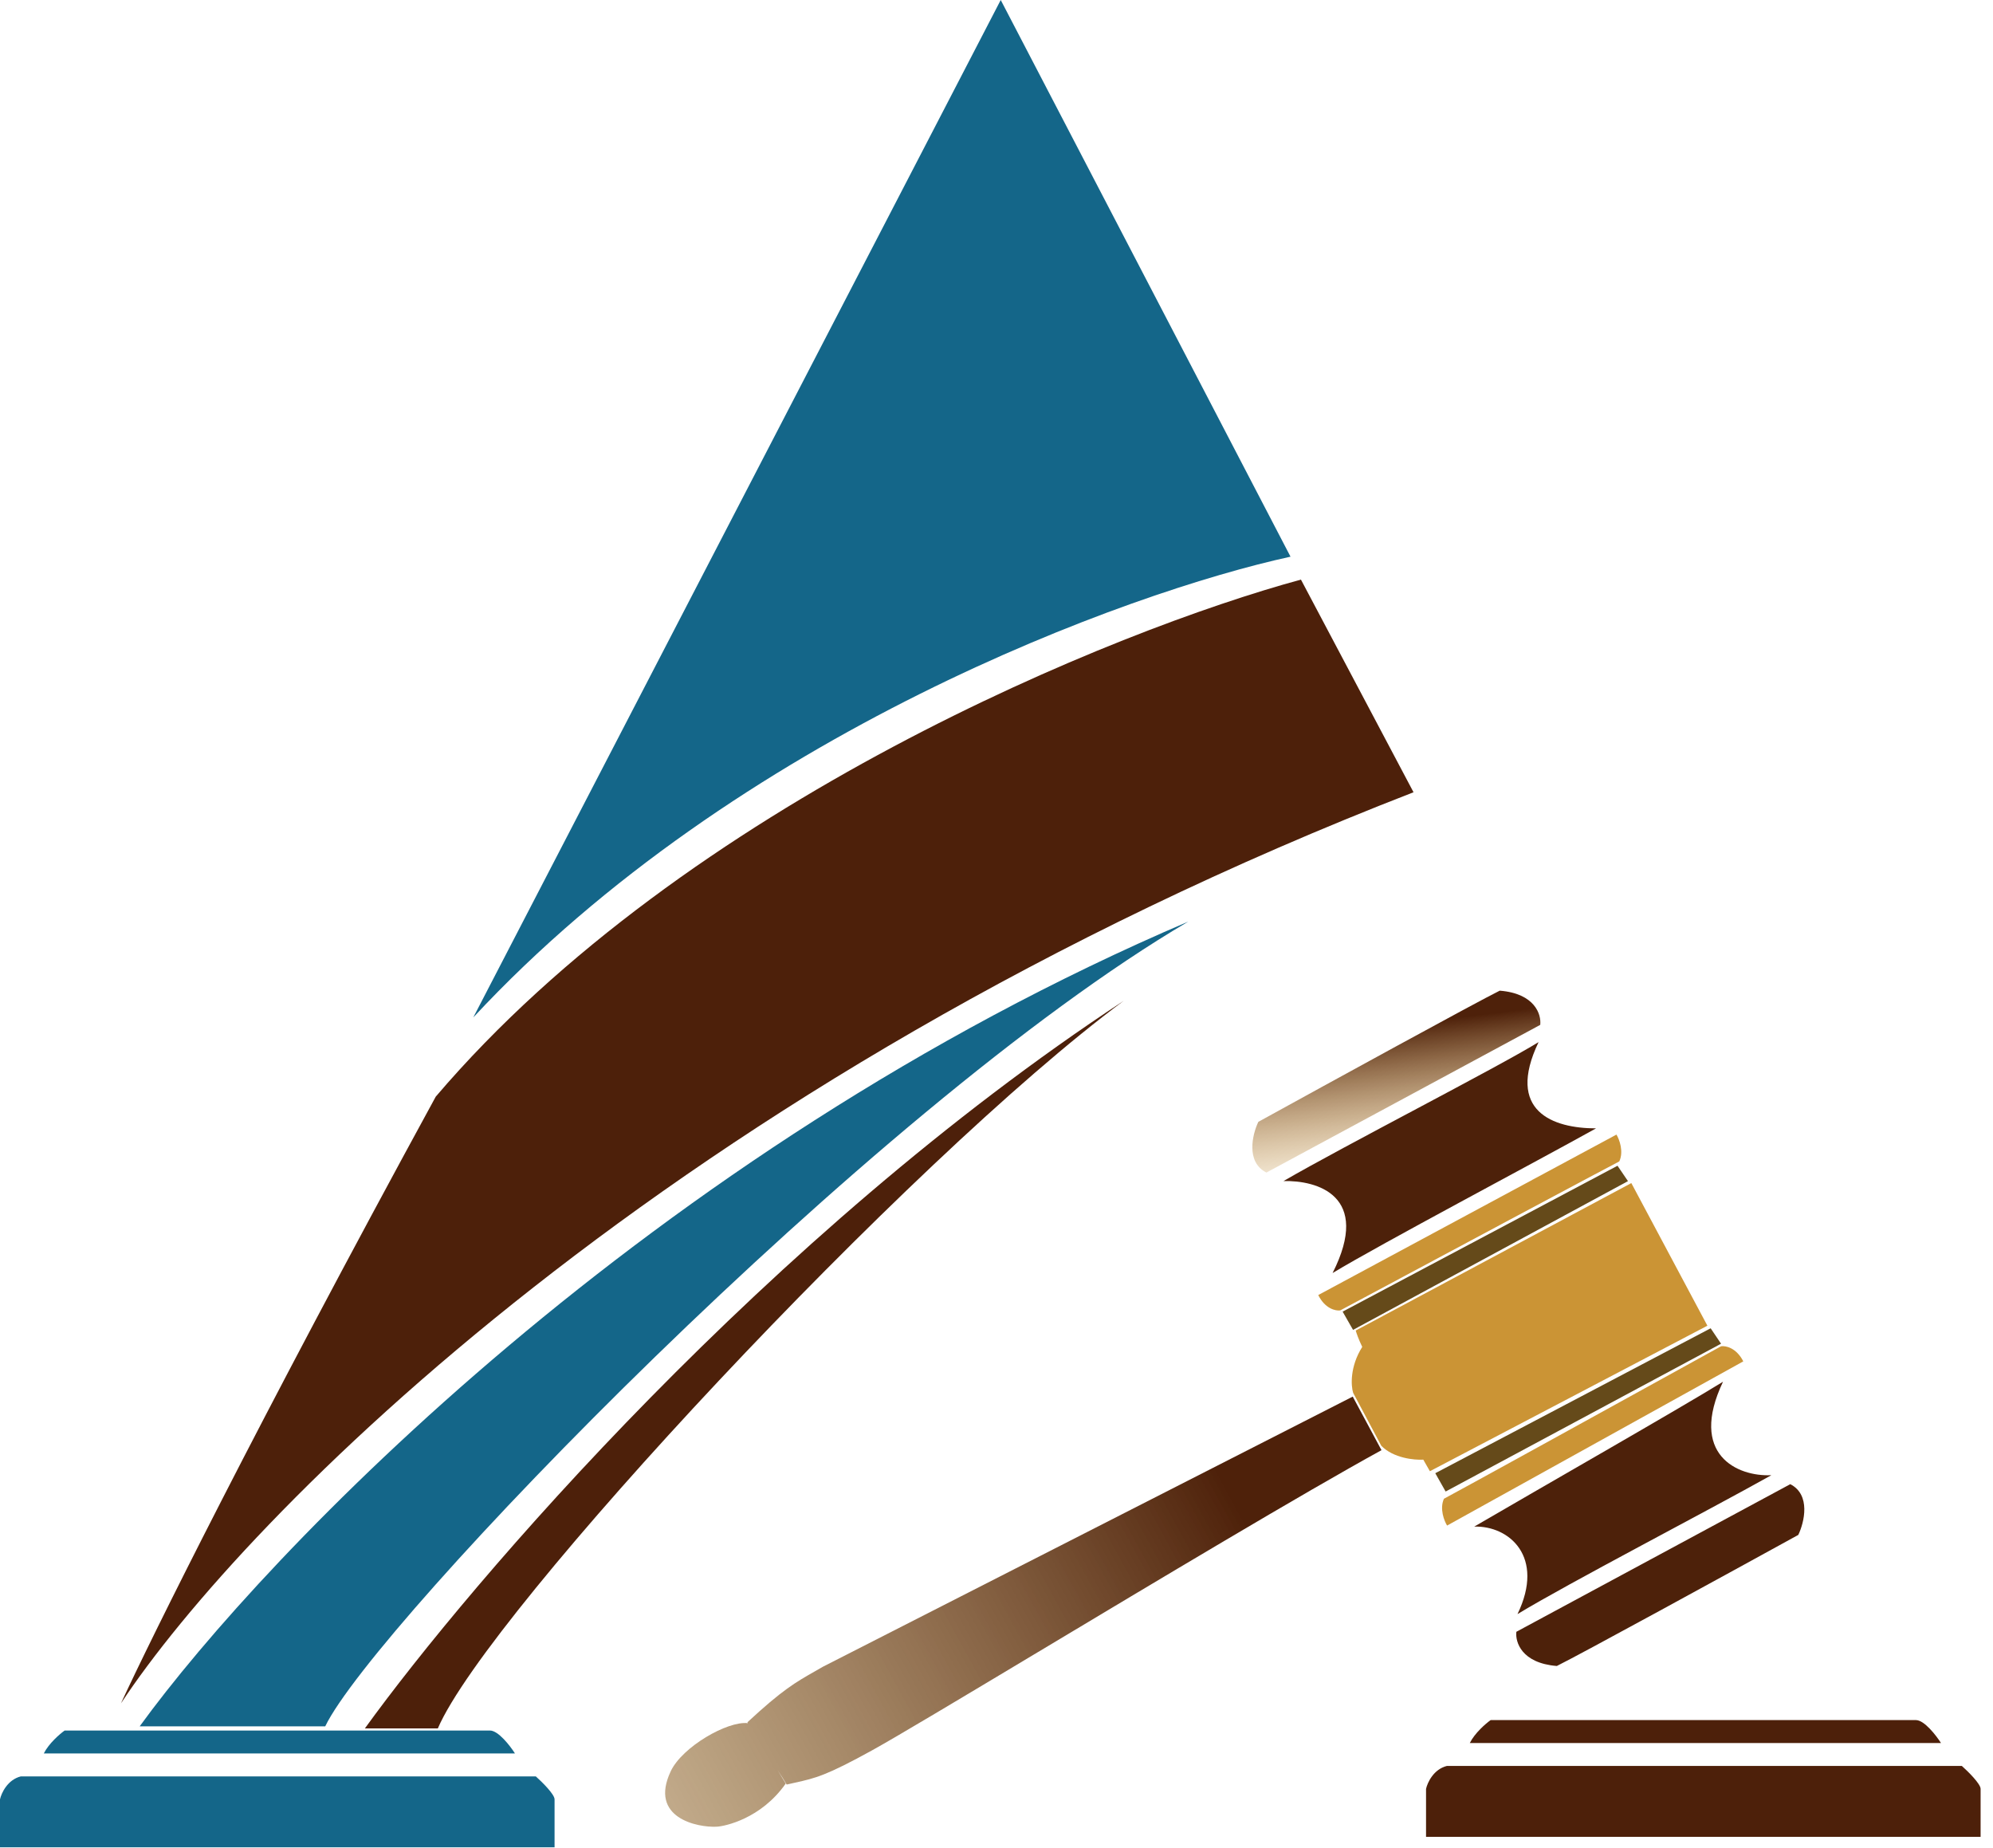
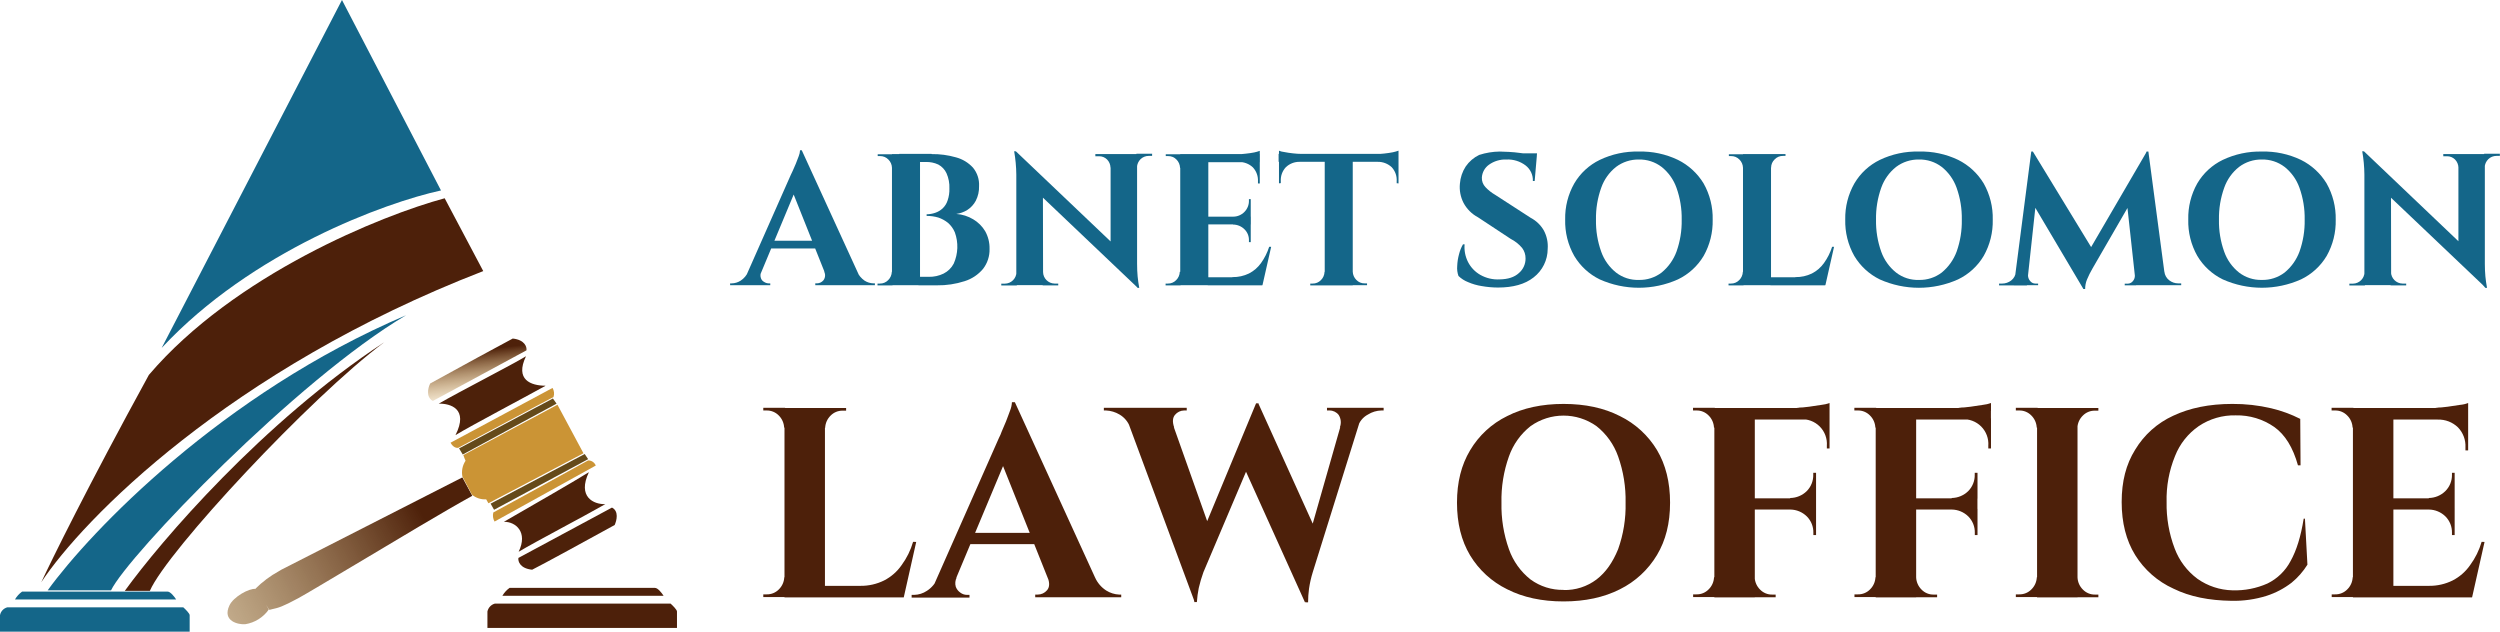
- <svg xmlns="http://www.w3.org/2000/svg" width="82" height="76" viewBox="0 0 82 76" fill="none">
-   <path d="M1.802 72.141C2.008 71.729 2.459 71.34 2.66 71.197H20.158C20.502 71.197 20.988 71.826 21.188 72.141H1.802Z" fill="#146689" />
-   <path d="M0 74.028V76.001H22.817V74.028C22.817 73.822 22.302 73.313 22.045 73.084H0.858C0.309 73.221 0.057 73.77 0 74.028Z" fill="#146689" />
-   <path d="M60.474 71.711C60.679 71.299 61.131 70.91 61.331 70.768H78.83C79.173 70.768 79.659 71.397 79.86 71.711H60.474Z" fill="#4D200A" />
-   <path d="M58.673 73.598V75.571H81.49V73.598C81.49 73.392 80.975 72.883 80.718 72.654H59.531C58.982 72.791 58.73 73.341 58.673 73.598Z" fill="#4D200A" />
-   <path d="M15.012 71.111H18.014C20.073 66.307 37.4 47.722 46.235 41.174C31.619 50.781 19.329 65.135 15.012 71.111Z" fill="#4D200A" />
-   <path d="M48.894 37.914C26.729 47.384 10.894 63.934 5.747 71.025H13.381C15.354 66.907 35.77 45.634 48.894 37.914Z" fill="#146689" />
-   <path d="M53.526 23.846L58.158 32.595C27.553 44.467 9.951 62.532 4.976 70.081C6.205 67.421 10.517 58.706 17.928 45.119C28.222 33.041 45.949 25.904 53.526 23.846Z" fill="#4D200A" />
-   <path d="M41.174 0L19.472 41.86C30.314 30.194 46.406 24.361 53.097 22.903L41.174 0Z" fill="#146689" />
-   <path d="M63.372 42.165L52.105 48.242C51.25 47.807 51.528 46.67 51.773 46.155C54.678 44.556 60.731 41.239 61.705 40.758C63.157 40.873 63.421 41.744 63.372 42.165Z" fill="url(#paint0_linear_969_949)" />
-   <path d="M62.389 67.135L73.659 61.062C74.513 61.498 74.235 62.635 73.989 63.149C71.083 64.747 65.028 68.062 64.054 68.542C62.603 68.426 62.339 67.555 62.389 67.135Z" fill="#4D210A" />
-   <path fill-rule="evenodd" clip-rule="evenodd" d="M32.718 73.341C33.545 73.157 33.992 73.057 35.902 72.001C36.889 71.455 39.537 69.869 42.708 67.969C47.55 65.067 53.611 61.436 56.84 59.663L55.657 57.459L33.859 68.572C33.75 68.635 33.648 68.693 33.55 68.749C32.722 69.22 32.196 69.519 30.751 70.858C30.757 70.87 30.763 70.882 30.77 70.894C29.933 70.797 28.073 71.867 27.599 72.868C26.684 74.799 28.703 75.194 29.49 75.154C29.809 75.138 31.303 74.839 32.328 73.38C32.214 73.191 32.103 73.007 31.996 72.831C32.153 73.069 32.285 73.276 32.367 73.42C32.493 73.391 32.609 73.365 32.718 73.341Z" fill="url(#paint1_linear_969_949)" />
-   <path d="M66.508 46.679L54.238 53.281C54.52 53.849 54.959 53.939 55.143 53.913C58.812 51.948 66.246 47.972 66.624 47.783C66.814 47.374 66.626 46.877 66.508 46.679Z" fill="#CB9435" />
-   <path d="M59.539 62.765L71.726 56.009C71.436 55.444 70.996 55.36 70.812 55.388C67.168 57.399 59.785 61.469 59.409 61.662C59.224 62.074 59.419 62.569 59.539 62.765Z" fill="#CB9435" />
-   <path d="M66.551 47.961L55.241 53.963L55.67 54.714L66.981 48.594L66.551 47.961Z" fill="#654A1A" />
-   <path d="M70.383 54.648L59.053 60.611L59.479 61.364L70.811 55.283L70.383 54.648Z" fill="#654A1A" />
-   <path d="M70.249 54.542L67.119 48.674L55.78 54.741C55.805 54.833 55.894 55.097 56.048 55.414C55.535 56.228 55.584 57.012 55.673 57.302L56.832 59.482C57.331 59.992 58.192 60.075 58.56 60.053L58.831 60.529L70.249 54.542Z" fill="#CB9435" />
-   <path d="M54.828 52.375C56.444 49.182 54.177 48.555 52.807 48.592C55.337 47.124 61.55 43.951 63.303 42.875C61.941 45.721 63.894 46.423 65.668 46.423C63.08 47.864 56.85 51.155 54.828 52.375Z" fill="#4D210A" />
-   <path d="M62.436 66.407C63.579 64.042 62.09 62.767 60.657 62.807C63.304 61.262 69.059 57.979 70.892 56.847C69.468 59.843 71.479 60.761 72.882 60.692C70.174 62.208 64.552 65.124 62.436 66.407Z" fill="#4D210A" />
+ <svg xmlns="http://www.w3.org/2000/svg" viewBox="0 0 926.91 234.19">
  <defs>
-     <linearGradient id="paint0_linear_969_949" x1="56.799" y1="42.243" x2="57.469" y2="47.723" gradientUnits="userSpaceOnUse">
-       <stop stop-color="#4E210A" />
-       <stop offset="1" stop-color="#BF882D" stop-opacity="0.22" />
+     <style>.cls-1{fill:#146689;}.cls-2{fill:#4d200a;}.cls-3{fill:url(#linear-gradient);}.cls-4{fill:#4d210a;}.cls-5{fill-rule:evenodd;fill:url(#linear-gradient-2);}.cls-6{fill:#cb9435;}.cls-7{fill:#654a1a;}</style>
+     <linearGradient id="linear-gradient" x1="176.04" y1="-57.28" x2="178.1" y2="-40.4" gradientTransform="translate(0 187.3)" gradientUnits="userSpaceOnUse">
+       <stop offset="0" stop-color="#4e210a" />
+       <stop offset="1" stop-color="#bf882d" stop-opacity="0.22" />
    </linearGradient>
-     <linearGradient id="paint1_linear_969_949" x1="50.572" y1="61.322" x2="0.274" y2="88.836" gradientUnits="userSpaceOnUse">
-       <stop stop-color="#4E210A" />
-       <stop offset="1" stop-color="#D4AB46" stop-opacity="0" />
+     <linearGradient id="linear-gradient-2" x1="156.25" y1="2.51" x2="1.32" y2="87.26" gradientTransform="translate(0 187.3)" gradientUnits="userSpaceOnUse">
+       <stop offset="0" stop-color="#4e210a" />
+       <stop offset="1" stop-color="#d4ab46" stop-opacity="0" />
    </linearGradient>
  </defs>
+   <g id="Layer_2" data-name="Layer 2">
+     <g id="Layer_1-2" data-name="Layer 1">
+       <path class="cls-1" d="M5.56,222.25a9.2,9.2,0,0,1,2.64-2.91H62.12c1.09,0,2.55,1.91,3.19,2.91Z" />
+       <path class="cls-1" d="M0,228.08v6.11H70.32v-6.11c0-.63-1.55-2.18-2.37-2.91H2.73A3.73,3.73,0,0,0,0,228.08Z" />
+       <path class="cls-2" d="M186.27,220.89a9.39,9.39,0,0,1,2.65-2.92h53.92c1.09,0,2.55,1.92,3.19,2.92Z" />
+       <path class="cls-2" d="M180.72,226.72v6.1H251v-6.1c0-.64-1.55-2.19-2.37-2.92H183.45A3.88,3.88,0,0,0,180.72,226.72Z" />
+       <path class="cls-2" d="M46.27,219.07h9.29c6.38-14.76,59.76-72,86.9-92.18C97.37,156.49,59.57,200.67,46.27,219.07Z" />
+       <path class="cls-1" d="M150.57,116.87C82.25,146,33.52,197,17.67,218.88h23.5C47.27,206.13,110.22,140.64,150.57,116.87Z" />
+       <path class="cls-2" d="M164.87,73.51l14.3,27C84.89,137,30.61,192.65,15.3,215.88c3.83-8.2,17-35.07,39.9-76.88C86.9,101.84,141.55,79.79,164.87,73.51Z" />
+       <path class="cls-1" d="M126.79,0,59.94,129c33.42-35.89,83-53.92,103.56-58.39Z" />
+       <path class="cls-3" d="M195.2,129.89l-34.7,18.77c-2.64-1.37-1.83-4.83-1-6.47,8.93-4.92,27.6-15.12,30.61-16.67C194.56,126,195.38,128.62,195.2,129.89Z" />
+       <path class="cls-4" d="M192.2,206.86l34.7-18.67c2.64,1.36,1.73,4.82,1,6.46-8.93,4.92-27.6,15.13-30.6,16.58C192.83,210.78,192,208.14,192.2,206.86Z" />
+       <path class="cls-5" d="M100.74,225.9c2.55-.55,3.92-.91,9.84-4.1,3-1.64,11.2-6.56,21-12.39,14.94-8.93,33.61-20.13,43.54-25.59L171.43,177,104.3,211.23a8.28,8.28,0,0,0-.92.55,38.43,38.43,0,0,0-8.65,6.47.09.09,0,0,0,.09.09c-2.55-.28-8.29,3-9.74,6.1-2.83,5.92,3.37,7.2,5.83,7A13.19,13.19,0,0,0,99.65,226a18.26,18.26,0,0,1-1-1.73c.45.73.91,1.36,1.18,1.82A3.2,3.2,0,0,0,100.74,225.9Z" />
+       <path class="cls-6" d="M204.86,143.83l-37.81,20.31c.92,1.73,2.19,2,2.83,1.91,11.29-6,34.16-18.31,35.34-18.85A4.07,4.07,0,0,0,204.86,143.83Z" />
+       <path class="cls-6" d="M183.36,193.38l37.53-20.77a3,3,0,0,0-2.83-1.91c-11.2,6.19-34,18.76-35.16,19.31A4.53,4.53,0,0,0,183.36,193.38Z" />
+       <path class="cls-7" d="M205,147.74l-34.8,18.5,1.37,2.27,34.79-18.85Z" />
+       <path class="cls-7" d="M216.79,168.33l-34.89,18.4,1.28,2.28,34.88-18.77Z" />
+       <path class="cls-6" d="M216.33,168.06l-9.65-18-34.89,18.67a21.44,21.44,0,0,0,.82,2.1,7.85,7.85,0,0,0-1.18,5.83l3.55,6.74a7.43,7.43,0,0,0,5.28,1.73l.82,1.46Z" />
+       <path class="cls-4" d="M168.88,161.32c5-9.84-2-11.75-6.2-11.66,7.84-4.56,27-14.3,32.34-17.58-4.19,8.74,1.82,10.93,7.29,10.93C194.29,147.47,175.07,157.58,168.88,161.32Z" />
+       <path class="cls-4" d="M192.29,204.58c3.55-7.28-1.1-11.2-5.47-11.11,8.2-4.74,25.87-14.85,31.52-18.4-4.37,9.2,1.82,12,6.1,11.84C216.15,191.65,198.84,200.67,192.29,204.58Z" />
+       <path class="cls-1" d="M282.3,100.71a3,3,0,0,0-.2,2.35,2.4,2.4,0,0,0,1.21,1.47,3.26,3.26,0,0,0,1.68.54h.6v.67H270.7v-.67h.61a6.43,6.43,0,0,0,3.28-1,7.51,7.51,0,0,0,2.82-3.35Zm15-44.92.26,8.45-17.23,41.3H275.2l18-40.7c.13-.27.4-.81.73-1.54s.74-1.61,1.14-2.62.74-1.87,1.08-2.81a6.39,6.39,0,0,0,.47-2.15h.67Zm7.3,33.46v2.88H284.18V89.25Zm-7.3-33.46L320,105.34H307.51L293.1,69.2Zm8.31,44.92h12.14a8.41,8.41,0,0,0,2.81,3.35,6.44,6.44,0,0,0,3.29,1h.53v.67H302.28v-.67h.61a3.17,3.17,0,0,0,2.41-1.14A3,3,0,0,0,305.57,100.71Z" />
+       <path class="cls-1" d="M330.91,62.22h-.2a4.46,4.46,0,0,0-1.34-3.08,4.15,4.15,0,0,0-3.08-1.27h-.87V57.2H331v5Zm0,38.49v5.1h-5.56v-.67h.87a4.15,4.15,0,0,0,3.08-1.28,4.48,4.48,0,0,0,1.35-3.08h.26Zm10.2-43.58v48.61h-10.4V57.13Zm4.29,0a31.27,31.27,0,0,1,9.05,1.21,13.13,13.13,0,0,1,6.3,3.82A9.92,9.92,0,0,1,363,69a11.18,11.18,0,0,1-1.21,5.43,9.15,9.15,0,0,1-3.15,3.42,10.4,10.4,0,0,1-4.09,1.47,14.13,14.13,0,0,1,6.3,2,12.67,12.67,0,0,1,4.43,4.42,12.85,12.85,0,0,1,1.61,6.51,11.58,11.58,0,0,1-2.41,7.44,14.56,14.56,0,0,1-6.84,4.56,31.91,31.91,0,0,1-10.26,1.54h-6.84c.07-1.07.07-2.08.07-3.15h3.75a12,12,0,0,0,5.5-1.21,8.61,8.61,0,0,0,3.75-3.69,15.52,15.52,0,0,0,.41-11.6,9.74,9.74,0,0,0-2.49-3.48,11.86,11.86,0,0,0-3.62-2,15.19,15.19,0,0,0-4.35-.61v-.6a10.27,10.27,0,0,0,3.15-.54,7.61,7.61,0,0,0,2.75-1.61,6.94,6.94,0,0,0,1.87-2.95,12.24,12.24,0,0,0,.67-4.42,12.66,12.66,0,0,0-1.07-5.7A7,7,0,0,0,347.88,61a10.23,10.23,0,0,0-4.63-.94h-9.12a5,5,0,0,0-.2-.81c-.13-.46-.27-1.2-.54-2.21h12Z" />
+       <path class="cls-1" d="M377,100.84v5h-5.76v-.67h1.34a4.35,4.35,0,0,0,4.29-4.3Zm-.33-44.72,10,10.6.07,39h-9.93v-41a52.58,52.58,0,0,0-.8-8.65Zm0,0L421,98.3l.8,8.38L377.51,64.57Zm10.06,44.72a4.35,4.35,0,0,0,4.29,4.3h1.34v.67h-5.77v-5Zm19.37-43.71h5.77v5h-.14a4.43,4.43,0,0,0-1.27-3,4.1,4.1,0,0,0-3-1.2h-1.34v-.74Zm15.49,0v40.7c0,1.74.07,3.22.2,4.62s.34,2.82.6,4.29h-.6L411.77,95.48V57.13Zm5.57,0v.67h-1.28a4.32,4.32,0,0,0-3,1.21,4.52,4.52,0,0,0-1.34,3h-.2v-5h5.84Z" />
+       <path class="cls-1" d="M437.72,62.22h-.2a4.51,4.51,0,0,0-1.34-3.08,4.15,4.15,0,0,0-3.08-1.27h-.88V57.2h5.57v5Zm0,38.49v5.1h-5.56v-.67H433a4.15,4.15,0,0,0,3.08-1.28,4.46,4.46,0,0,0,1.34-3.08h.27ZM448,57.13v48.61H437.59V57.13Zm19.11,0v3H447.71v-3Zm-3.35,23.2v2.88h-16V80.33Zm2.54,22.46,1.68,3H447.78v-3Zm5-11.27-3.22,14.22H454.48l2.48-3a13.49,13.49,0,0,0,6.11-1.34,12.44,12.44,0,0,0,4.49-3.89,21.41,21.41,0,0,0,3-6h.73Zm-7.57-17.7v6.64h-6.57v-.13a5.82,5.82,0,0,0,4.22-1.75,5.75,5.75,0,0,0,1.68-4.29v-.47Zm0,9.32v6.64h-.67v-.53A5.51,5.51,0,0,0,461.39,85a6,6,0,0,0-4.22-1.74v-.14Zm3.35-27.22v2l-8.45-.73a26.44,26.44,0,0,0,3.22-.21c1.14-.13,2.21-.26,3.15-.46A14.35,14.35,0,0,0,467.09,55.92Zm0,4v8.11h-.67v-.81a7.07,7.07,0,0,0-1.88-5.16,7.38,7.38,0,0,0-5.16-2V60Z" />
+       <path class="cls-1" d="M474.13,55.86a8.09,8.09,0,0,0,2.14.53c.94.2,2,.34,3.16.47a28.48,28.48,0,0,0,3.21.2l-8.44.74V55.86Zm44.39,1.2V60H474.06V57.06Zm-36.68,2.75V60a7.23,7.23,0,0,0-5.1,2,7,7,0,0,0-1.87,5.17v.73l-.67.07V59.81Zm9.52,40.9v5.1H485.8v-.67h.87a4.16,4.16,0,0,0,3.08-1.28,4.46,4.46,0,0,0,1.34-3.08h.27ZM501.55,57.4v48.41H491.16V57.4Zm-.2,43.31h.2a4.49,4.49,0,0,0,1.34,3.08,4.13,4.13,0,0,0,3.09,1.28h.87v.67h-5.57v-5Zm17.17-44.85v2l-8.45-.74a28.65,28.65,0,0,0,3.22-.2c1.14-.14,2.21-.27,3.15-.47A15.58,15.58,0,0,0,518.52,55.86Zm0,4V68l-.68-.07v-.73A7,7,0,0,0,516,62a7.41,7.41,0,0,0-5.17-2v-.2Z" />
+       <path class="cls-1" d="M556.06,56.19c.94,0,2.08.07,3.42.13s2.75.21,4.23.41,2.74.33,3.82.47a8.7,8.7,0,0,1,2.28.53L569,67.12h-.67a6.93,6.93,0,0,0-2.68-5.77,10.89,10.89,0,0,0-7.11-2.21,10.45,10.45,0,0,0-6.5,1.94,6.31,6.31,0,0,0-2.62,4.7,4.82,4.82,0,0,0,1.35,3.62,15.45,15.45,0,0,0,3.55,2.81l13.27,8.59a12,12,0,0,1,4.83,4.69,12.5,12.5,0,0,1,1.41,6.77,13.4,13.4,0,0,1-5.23,10.6c-3.22,2.54-7.64,3.75-13.21,3.75a34.88,34.88,0,0,1-6-.54,20.5,20.5,0,0,1-5.09-1.47,10.72,10.72,0,0,1-3.55-2.28,8.66,8.66,0,0,1-.47-3.69,19.4,19.4,0,0,1,.67-4.36,14.54,14.54,0,0,1,1.47-3.68h.6a12.17,12.17,0,0,0,1.28,6.57,11.55,11.55,0,0,0,4.56,4.76,13.1,13.1,0,0,0,7.17,1.67c3.09-.06,5.43-.8,7.11-2.34a7,7,0,0,0,2.48-5.43,6.3,6.3,0,0,0-1.27-3.89,13.62,13.62,0,0,0-4.23-3.36l-12.13-8a13,13,0,0,1-5.37-5.36,12.8,12.8,0,0,1-1.34-7.11,13.54,13.54,0,0,1,2.15-6.37,12.83,12.83,0,0,1,5-4.29A25.7,25.7,0,0,1,556.06,56.19Zm13.81.67-.13,1.48h-8.18V56.86Z" />
+       <path class="cls-1" d="M607.62,56.19a31.67,31.67,0,0,1,14.48,3.08A23.12,23.12,0,0,1,631.63,68,26.14,26.14,0,0,1,635,81.47a26.06,26.06,0,0,1-3.35,13.41,22.3,22.3,0,0,1-9.53,8.71,35.47,35.47,0,0,1-29,0,22.47,22.47,0,0,1-9.45-8.71,26,26,0,0,1-3.36-13.48A26,26,0,0,1,583.69,68a22.12,22.12,0,0,1,9.45-8.72A31.7,31.7,0,0,1,607.62,56.19Zm0,47.6a13.44,13.44,0,0,0,8.45-2.74,18.11,18.11,0,0,0,5.5-7.71,33.47,33.47,0,0,0,1.94-11.87,33.44,33.44,0,0,0-1.94-11.87,17.23,17.23,0,0,0-5.5-7.71,13.45,13.45,0,0,0-8.45-2.75,13.74,13.74,0,0,0-8.45,2.75,17,17,0,0,0-5.49,7.71,33.2,33.2,0,0,0-1.95,11.87,33.24,33.24,0,0,0,1.95,11.87,17.21,17.21,0,0,0,5.49,7.71A13.11,13.11,0,0,0,607.62,103.79Z" />
+       <path class="cls-1" d="M646.44,62.22h-.2a4.46,4.46,0,0,0-1.34-3.08,4.15,4.15,0,0,0-3.08-1.27H641V57.2h5.56v5Zm0,38.49v5.1h-5.56v-.67h.87a4.15,4.15,0,0,0,3.08-1.28,4.48,4.48,0,0,0,1.35-3.08h.26Zm10.19-43.58v48.61H646.24V57.13Zm-.2,5.09V57.13H662v.67h-.87A4.16,4.16,0,0,0,658,59.07a4.24,4.24,0,0,0-1.34,3.09h-.27Zm18.51,40.57,1.68,3H656.43v-3ZM680,91.52l-3.21,14.22H663.21l2.48-3a13.47,13.47,0,0,0,6.1-1.34,12.44,12.44,0,0,0,4.49-3.89,21.41,21.41,0,0,0,3-6H680Z" />
+       <path class="cls-1" d="M711.48,56.19A31.67,31.67,0,0,1,726,59.27,23.1,23.1,0,0,1,735.48,68a26,26,0,0,1,3.36,13.48,26,26,0,0,1-3.36,13.41,22.22,22.22,0,0,1-9.52,8.71,35.47,35.47,0,0,1-29,0,22.55,22.55,0,0,1-9.46-8.71,26.14,26.14,0,0,1-3.35-13.48A26.06,26.06,0,0,1,687.54,68,22.2,22.2,0,0,1,697,59.27,31.7,31.7,0,0,1,711.48,56.19Zm0,47.6a13.44,13.44,0,0,0,8.45-2.74,18.2,18.2,0,0,0,5.5-7.71,33.47,33.47,0,0,0,1.94-11.87,33.44,33.44,0,0,0-1.94-11.87,17.3,17.3,0,0,0-5.5-7.71,13.45,13.45,0,0,0-8.45-2.75A13.74,13.74,0,0,0,703,61.89a17.11,17.11,0,0,0-5.5,7.71,33.44,33.44,0,0,0-1.94,11.87,33.47,33.47,0,0,0,1.94,11.87,17.3,17.3,0,0,0,5.5,7.71A13.09,13.09,0,0,0,711.48,103.79Z" />
+       <path class="cls-1" d="M748.89,100.71v5.1h-7.71v-.67h1.14a5.49,5.49,0,0,0,3.35-1.14,4.53,4.53,0,0,0,1.75-3.22h1.47Zm4.23-44.52h.6l2.41,7-4.62,42.65h-4.83Zm-1.21,45.59v.34a3.28,3.28,0,0,0,.8,2.08,2.47,2.47,0,0,0,1.88.94h1.07v.6h-4.22v-4Zm1.81-45.59,22.73,37.28-4,13.68L752,72.62Zm42.24,0,.54,7.58L775.85,99.5a34,34,0,0,0-2.08,4.16,9.2,9.2,0,0,0-.67,3.49h-.67l-2.68-6Zm-4.42,45.59H792v4h-4.23v-.6h1.07a2.5,2.5,0,0,0,1.95-.94,3,3,0,0,0,.74-2.08v-.34Zm5-45.59,6.58,49.55h-11.2l-3.49-31.92,7.44-17.63ZM801,100.71h1.47a4.66,4.66,0,0,0,1.81,3.22,5.43,5.43,0,0,0,3.29,1.14h1.14v.67h-7.64v-5Z" />
+       <path class="cls-1" d="M838.6,56.19a31.72,31.72,0,0,1,14.49,3.08A23.1,23.1,0,0,1,862.61,68,26.14,26.14,0,0,1,866,81.47a26.06,26.06,0,0,1-3.35,13.41,22.27,22.27,0,0,1-9.52,8.71,35.5,35.5,0,0,1-29,0,22.47,22.47,0,0,1-9.45-8.71,26,26,0,0,1-3.35-13.48A26,26,0,0,1,814.67,68a22.12,22.12,0,0,1,9.45-8.72A32.11,32.11,0,0,1,838.6,56.19Zm0,47.6a13.42,13.42,0,0,0,8.45-2.74,18.11,18.11,0,0,0,5.5-7.71,33.47,33.47,0,0,0,1.94-11.87,33.44,33.44,0,0,0-1.94-11.87,17.15,17.15,0,0,0-5.5-7.71,13.43,13.43,0,0,0-8.45-2.75,13.71,13.71,0,0,0-8.44,2.75,17,17,0,0,0-5.5,7.71,33.2,33.2,0,0,0-1.95,11.87,33.24,33.24,0,0,0,1.95,11.87,17.15,17.15,0,0,0,5.5,7.71A13.33,13.33,0,0,0,838.6,103.79Z" />
+       <path class="cls-1" d="M876.82,100.84v5h-5.76v-.67h1.34a4.37,4.37,0,0,0,4.29-4.3Zm-.33-44.72,10,10.6.06,39h-9.92v-41a52.58,52.58,0,0,0-.8-8.65Zm0,0L920.8,98.3l.81,8.38L877.29,64.57Zm10,44.72a4.37,4.37,0,0,0,4.29,4.3h1.35v.67h-5.77v-5Zm19.38-43.71h5.77v5h-.14a4.43,4.43,0,0,0-1.27-3,4.12,4.12,0,0,0-3-1.2h-1.34Zm15.42,0v40.7c0,1.74.07,3.22.2,4.62s.34,2.82.61,4.29h-.61l-10-11.26V57.13Zm5.57,0v.67h-1.28a4.28,4.28,0,0,0-3,1.21,4.48,4.48,0,0,0-1.35,3h-.2v-5h5.84Z" />
+       <path class="cls-2" d="M291.07,158.54h-.34a6.72,6.72,0,0,0-2-4.5,6.14,6.14,0,0,0-4.51-1.85H283v-1h8.08Zm0,55.55v7.28H283v-1h1.27a6.14,6.14,0,0,0,4.51-1.85,6.72,6.72,0,0,0,2-4.5h.34Zm14.79-62.83v70.23h-15V151.26Zm-.23,7.28v-7.28h8.08v1h-1.27a6.1,6.1,0,0,0-4.5,1.85,6.73,6.73,0,0,0-2,4.51h-.34Zm26.79,58.67,2.43,4.28H305.63v-4.28Zm7.28-16.28-4.62,20.56H315.44l3.59-4.28a19.27,19.27,0,0,0,8.77-2,17.78,17.78,0,0,0,6.47-5.66,27.6,27.6,0,0,0,4.27-8.66Z" />
+       <path class="cls-2" d="M354.71,214.09a4.72,4.72,0,0,0-.34,3.47,4.54,4.54,0,0,0,1.73,2.19,4.06,4.06,0,0,0,2.42.81h.93v1H338v-1h.92a8.77,8.77,0,0,0,4.74-1.5,10.19,10.19,0,0,0,4-4.85h7Zm21.6-64.9.35,12.24-25,59.71h-7.28l26-58.79a15.84,15.84,0,0,0,1-2.31c.46-1.15,1-2.31,1.62-3.81s1-2.77,1.5-4a9.64,9.64,0,0,0,.69-3.12h1Zm10.63,48.39v4.16H357.37v-4.16Zm-10.63-48.39,32.8,71.72h-18l-20.9-52.32Zm12.13,64.9H406a11.09,11.09,0,0,0,4.16,4.86,9.92,9.92,0,0,0,4.74,1.5h.81v1H383.82v-1h.92a4.51,4.51,0,0,0,3.47-1.62C389.13,217.79,389.25,216.17,388.44,214.09Z" />
+       <path class="cls-2" d="M435.33,158.43H419a9,9,0,0,0-3.92-4.74,10.71,10.71,0,0,0-5-1.5h-.81v-1H440v1H439a4.44,4.44,0,0,0-3.35,1.62C434.75,154.85,434.64,156.46,435.33,158.43Zm-18.83-6.59h16.4L449,197.23l-6,26.1Zm50.13-2.19,1.85,9.93-22.29,52.55a50.75,50.75,0,0,0-1.74,5.89,39.48,39.48,0,0,0-.69,5.2h-.92l-2.77-11.9,25.64-61.79h.92Zm0,.11,22.06,48.74-4.85,24.83L459.7,169.86Zm38.92,2.08-18.82,60.29a39.61,39.61,0,0,0-1.39,6.12,37.82,37.82,0,0,0-.35,5.08h-1l-2.77-9.93,17.56-61.56Zm-8.78,6.59a5.08,5.08,0,0,0-.46-4.62,4.26,4.26,0,0,0-3.35-1.62H492v-1h21v1h-.81a9.82,9.82,0,0,0-5,1.5,7.6,7.6,0,0,0-3.81,4.74Z" />
+       <path class="cls-2" d="M579.7,149.76c8.09,0,15,1.5,20.91,4.51a32.93,32.93,0,0,1,13.74,12.59c3.23,5.43,4.85,11.89,4.85,19.52s-1.62,14-4.85,19.4a33.17,33.17,0,0,1-13.74,12.7c-5.9,3-12.94,4.51-20.91,4.51s-15-1.5-20.9-4.51a33,33,0,0,1-13.75-12.59c-3.23-5.42-4.85-11.89-4.85-19.51s1.62-14,4.85-19.41a32.55,32.55,0,0,1,13.75-12.7C564.69,151.26,571.73,149.76,579.7,149.76Zm0,69a19.43,19.43,0,0,0,12.24-3.92c3.47-2.66,6-6.35,8-11.21a47.94,47.94,0,0,0,2.77-17.2,48.38,48.38,0,0,0-2.77-17.21,24.79,24.79,0,0,0-8-11.21,21.07,21.07,0,0,0-24.48,0,24.79,24.79,0,0,0-8,11.21,48,48,0,0,0-2.77,17.21,48.36,48.36,0,0,0,2.77,17.2,24.74,24.74,0,0,0,8,11.21A20.11,20.11,0,0,0,579.7,218.71Z" />
+       <path class="cls-2" d="M635.83,158.54h-.35a6.67,6.67,0,0,0-2-4.5,6.1,6.1,0,0,0-4.5-1.85h-1.27v-1h8.08Zm0,55.55v7.28h-8.08v-1H629a6.1,6.1,0,0,0,4.5-1.85,6.67,6.67,0,0,0,2-4.5h.35Zm14.79-62.83v70.23h-15V151.26Zm27.71,0v4.28h-28v-4.28Zm-5,33.5v4.16h-23.1v-4.16Zm-23.1,29.33h.35a6.68,6.68,0,0,0,2,4.51,6.1,6.1,0,0,0,4.5,1.85h1.27v1h-8.08Zm23.1-38.8v9.58h-9.59v-.23a8.88,8.88,0,0,0,6.12-2.54,8.33,8.33,0,0,0,2.43-6.12v-.69Zm0,13.51v9.59h-1v-.81a8.33,8.33,0,0,0-2.43-6.12,8.88,8.88,0,0,0-6.12-2.54v-.23h9.59Zm5-39.38v2.88l-12.24-1.15a32.51,32.51,0,0,0,4.62-.35c1.62-.23,3.12-.46,4.62-.69A11.71,11.71,0,0,0,678.33,149.42Zm0,5.77v11.09h-1v-1a9.15,9.15,0,0,0-9.81-9.82v-.34h10.85Z" />
+       <path class="cls-2" d="M695.66,158.54h-.35a6.67,6.67,0,0,0-2-4.5,6.11,6.11,0,0,0-4.51-1.85h-1.27v-1h8.09Zm0,55.55v7.28h-8.09v-1h1.27a6.11,6.11,0,0,0,4.51-1.85,6.67,6.67,0,0,0,2-4.5h.35Zm14.78-62.83v70.23h-15V151.26Zm27.72,0v4.28H710.1v-4.28Zm-5,33.5v4.16H710.1v-4.16ZM710.1,214.09h.34a6.73,6.73,0,0,0,2,4.51,6.1,6.1,0,0,0,4.5,1.85h1.27v1H710.1Zm23.09-38.8v9.58h-9.58v-.23a8.92,8.92,0,0,0,6.12-2.54,8.33,8.33,0,0,0,2.43-6.12v-.69Zm0,13.51v9.59h-1v-.81a8.33,8.33,0,0,0-2.43-6.12,8.92,8.92,0,0,0-6.12-2.54v-.23h9.58Zm5-39.38v2.88l-12.24-1.15a32.51,32.51,0,0,0,4.62-.35c1.62-.23,3.12-.46,4.62-.69A11.81,11.81,0,0,0,738.16,149.42Zm0,5.77v11.09h-1v-1a9.15,9.15,0,0,0-9.82-9.82v-.34h10.86Z" />
+       <path class="cls-2" d="M755.49,158.54h-.35a6.72,6.72,0,0,0-2-4.5,6.12,6.12,0,0,0-4.51-1.85H747.4v-1h8.09Zm0,55.55v7.28H747.4v-1h1.27a6.12,6.12,0,0,0,4.51-1.85,6.72,6.72,0,0,0,2-4.5h.35Zm14.78-62.83v70.23h-15V151.26Zm-.35,7.28v-7.28H778v1h-1.27a6.11,6.11,0,0,0-4.51,1.85,6.68,6.68,0,0,0-2,4.51h-.35Zm0,55.55h.35a6.68,6.68,0,0,0,2,4.51,6.11,6.11,0,0,0,4.51,1.85H778v1h-8.09Z" />
+       <path class="cls-2" d="M854.58,192.15l.93,17.21a27.22,27.22,0,0,1-5.89,6.7,30.46,30.46,0,0,1-9.24,4.85,40.52,40.52,0,0,1-13.06,1.85c-8.2-.12-15.36-1.5-21.48-4.51a32.49,32.49,0,0,1-14.2-12.47c-3.35-5.43-5-12-5-19.64s1.62-14,5-19.4a31.86,31.86,0,0,1,14.09-12.59c6.12-2.89,13.39-4.39,21.94-4.39a61.37,61.37,0,0,1,14.44,1.62,48,48,0,0,1,10.74,3.93l.11,17.21H852c-1.85-6.59-4.73-11.32-8.78-14.21A24.08,24.08,0,0,0,828.94,154,23.52,23.52,0,0,0,815.2,158a24.24,24.24,0,0,0-8.78,11.09,42.25,42.25,0,0,0-3.12,17.09,45.89,45.89,0,0,0,3,17.21,24.79,24.79,0,0,0,8.44,11.21,23.39,23.39,0,0,0,12.93,4.27,29.58,29.58,0,0,0,13.05-2.54,19.19,19.19,0,0,0,8.55-8.32c2.19-3.92,3.81-9.12,4.85-15.7h.46Z" />
+       <path class="cls-2" d="M872.6,158.54h-.35a6.67,6.67,0,0,0-2-4.5,6.11,6.11,0,0,0-4.51-1.85h-1.27v-1h8.09Zm0,55.55v7.28h-8.09v-1h1.27a6.11,6.11,0,0,0,4.51-1.85,6.67,6.67,0,0,0,2-4.5h.35Zm14.78-62.83v70.23h-15V151.26Zm27.72,0v4.28h-28v-4.28Zm-5,33.5v4.16H887v-4.16Zm3.69,32.45,2.43,4.28H887v-4.28Zm7.39-16.28-4.62,20.56H897l3.58-4.28a19.28,19.28,0,0,0,8.78-2,17.75,17.75,0,0,0,6.46-5.66,27.61,27.61,0,0,0,4.28-8.66Zm-11.08-25.64v9.58h-9.59v-.23a8.92,8.92,0,0,0,6.12-2.54A8.33,8.33,0,0,0,909.1,176v-.69Zm0,13.51v9.59h-1v-.81a8.33,8.33,0,0,0-2.43-6.12,8.92,8.92,0,0,0-6.12-2.54v-.23h9.59Zm5-39.38v2.88l-12.24-1.15a32.51,32.51,0,0,0,4.62-.35c1.62-.23,3.12-.46,4.62-.69A10.71,10.71,0,0,0,915.1,149.42Zm0,5.77V167h-1v-1.15a9.9,9.9,0,0,0-2.77-7.39,10.28,10.28,0,0,0-7.51-2.89v-.23H915.1Z" />
+     </g>
+   </g>
</svg>
